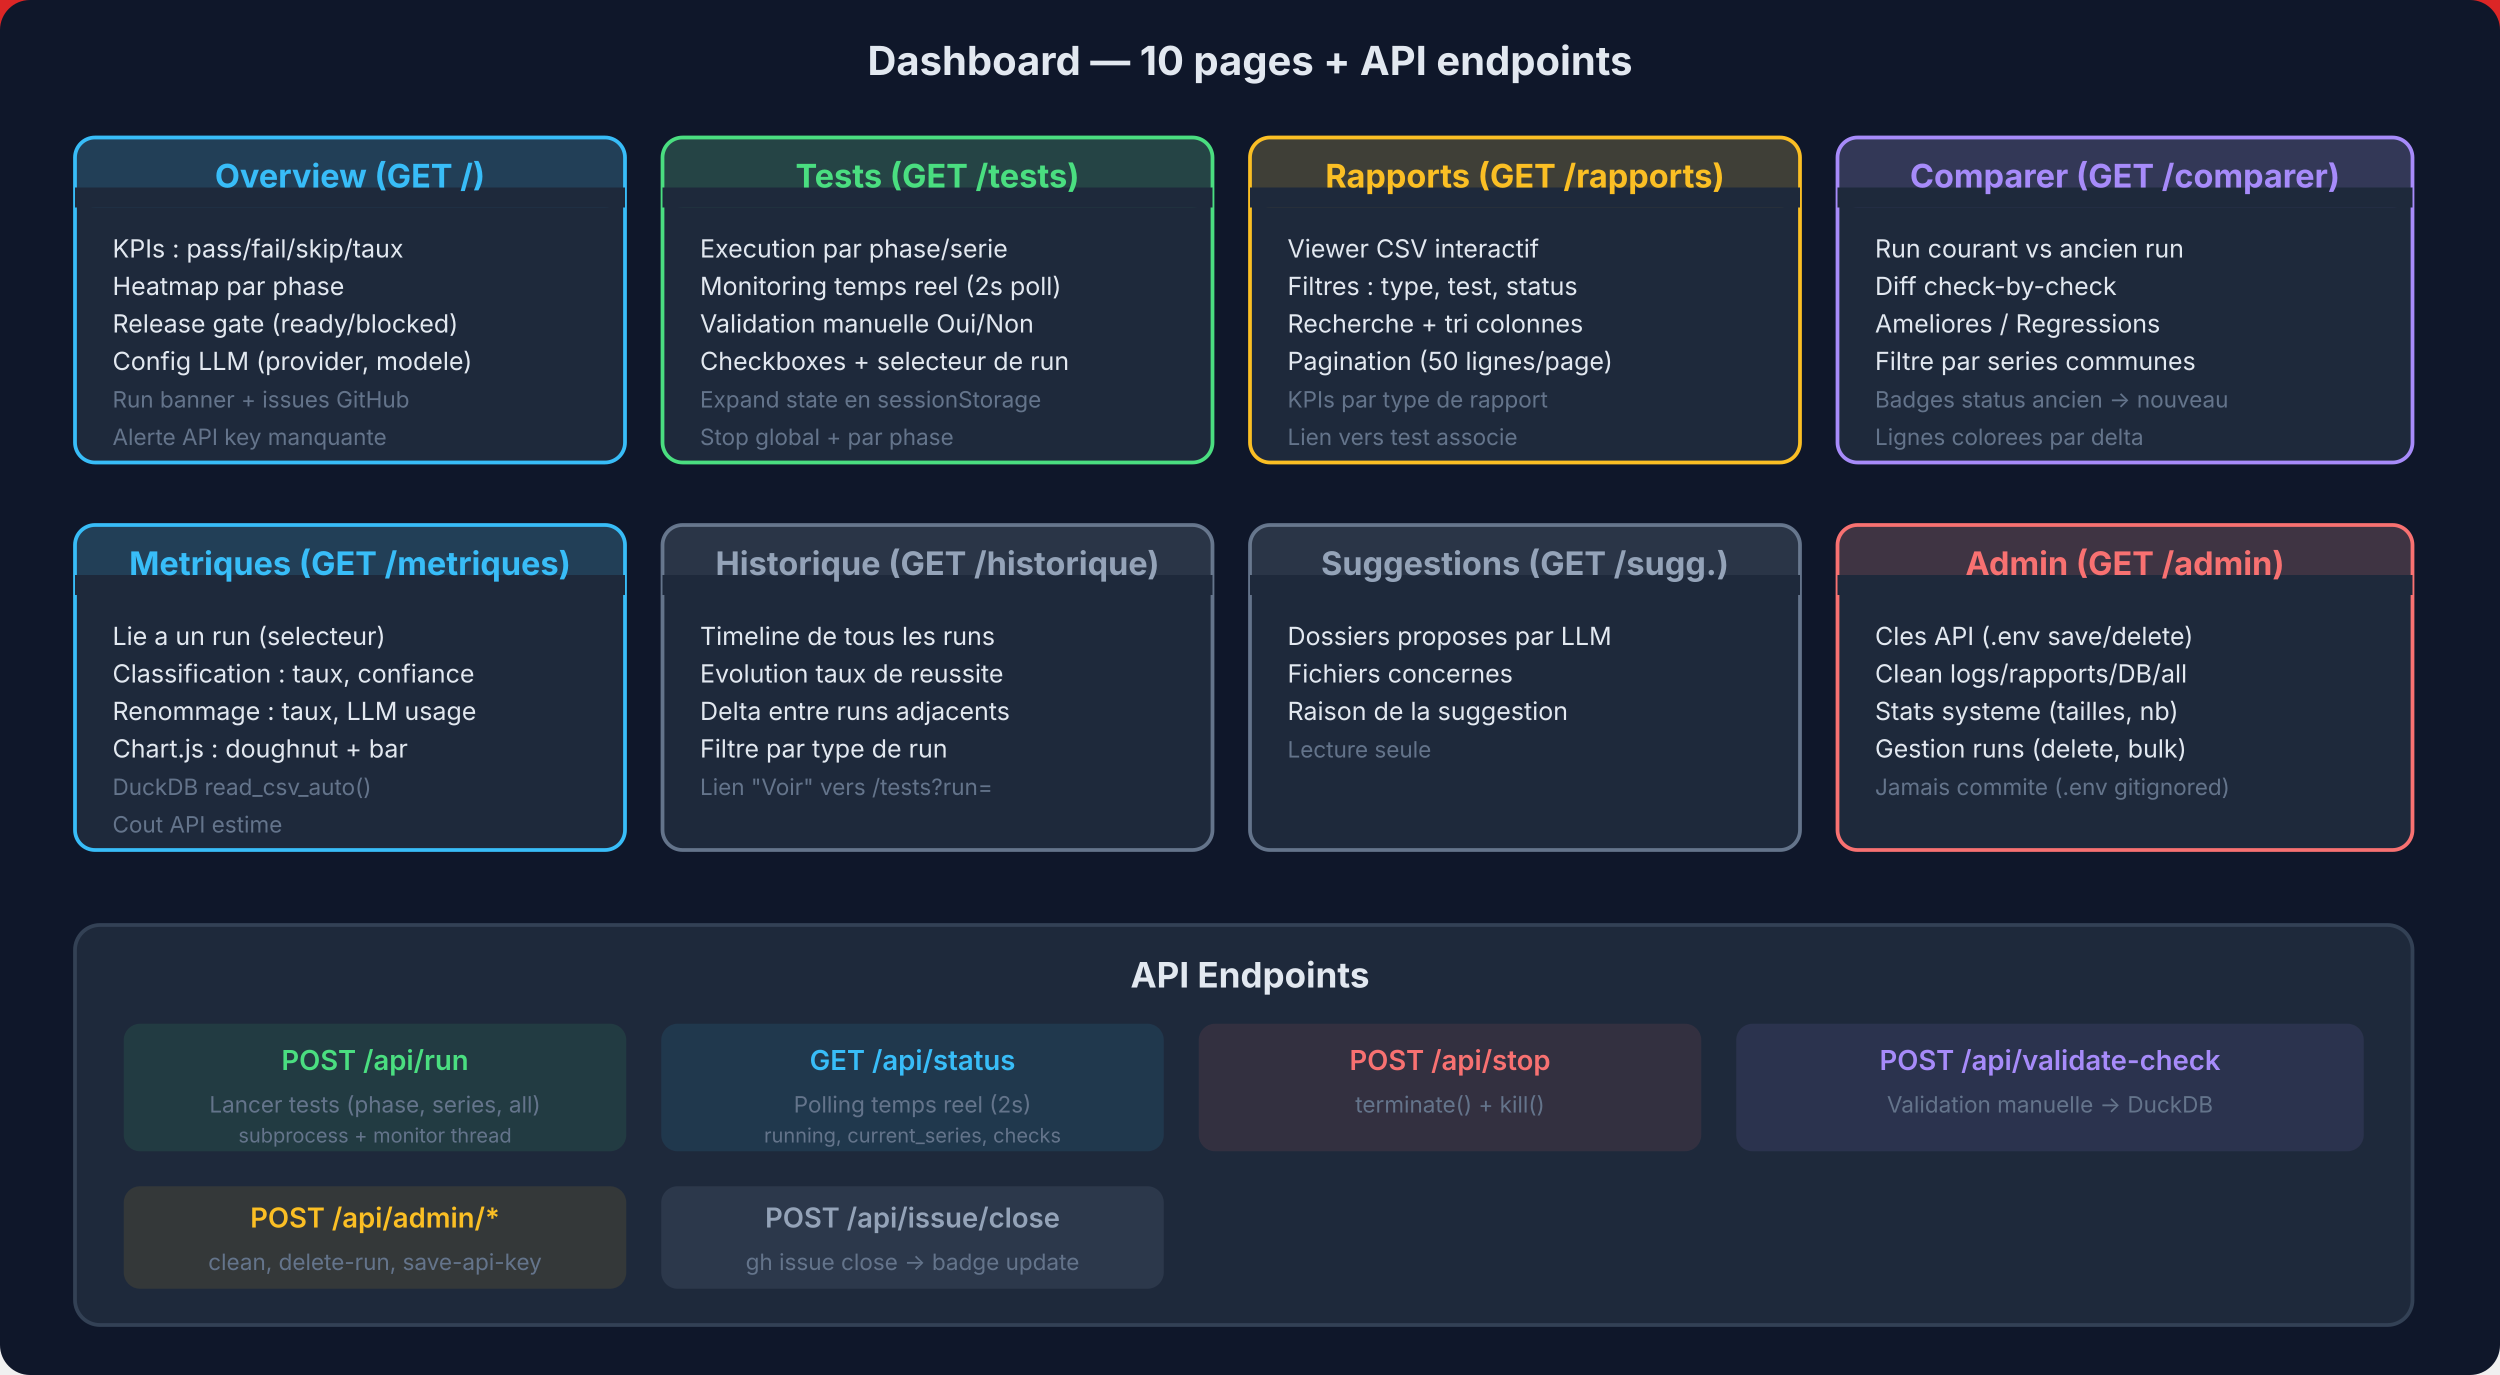
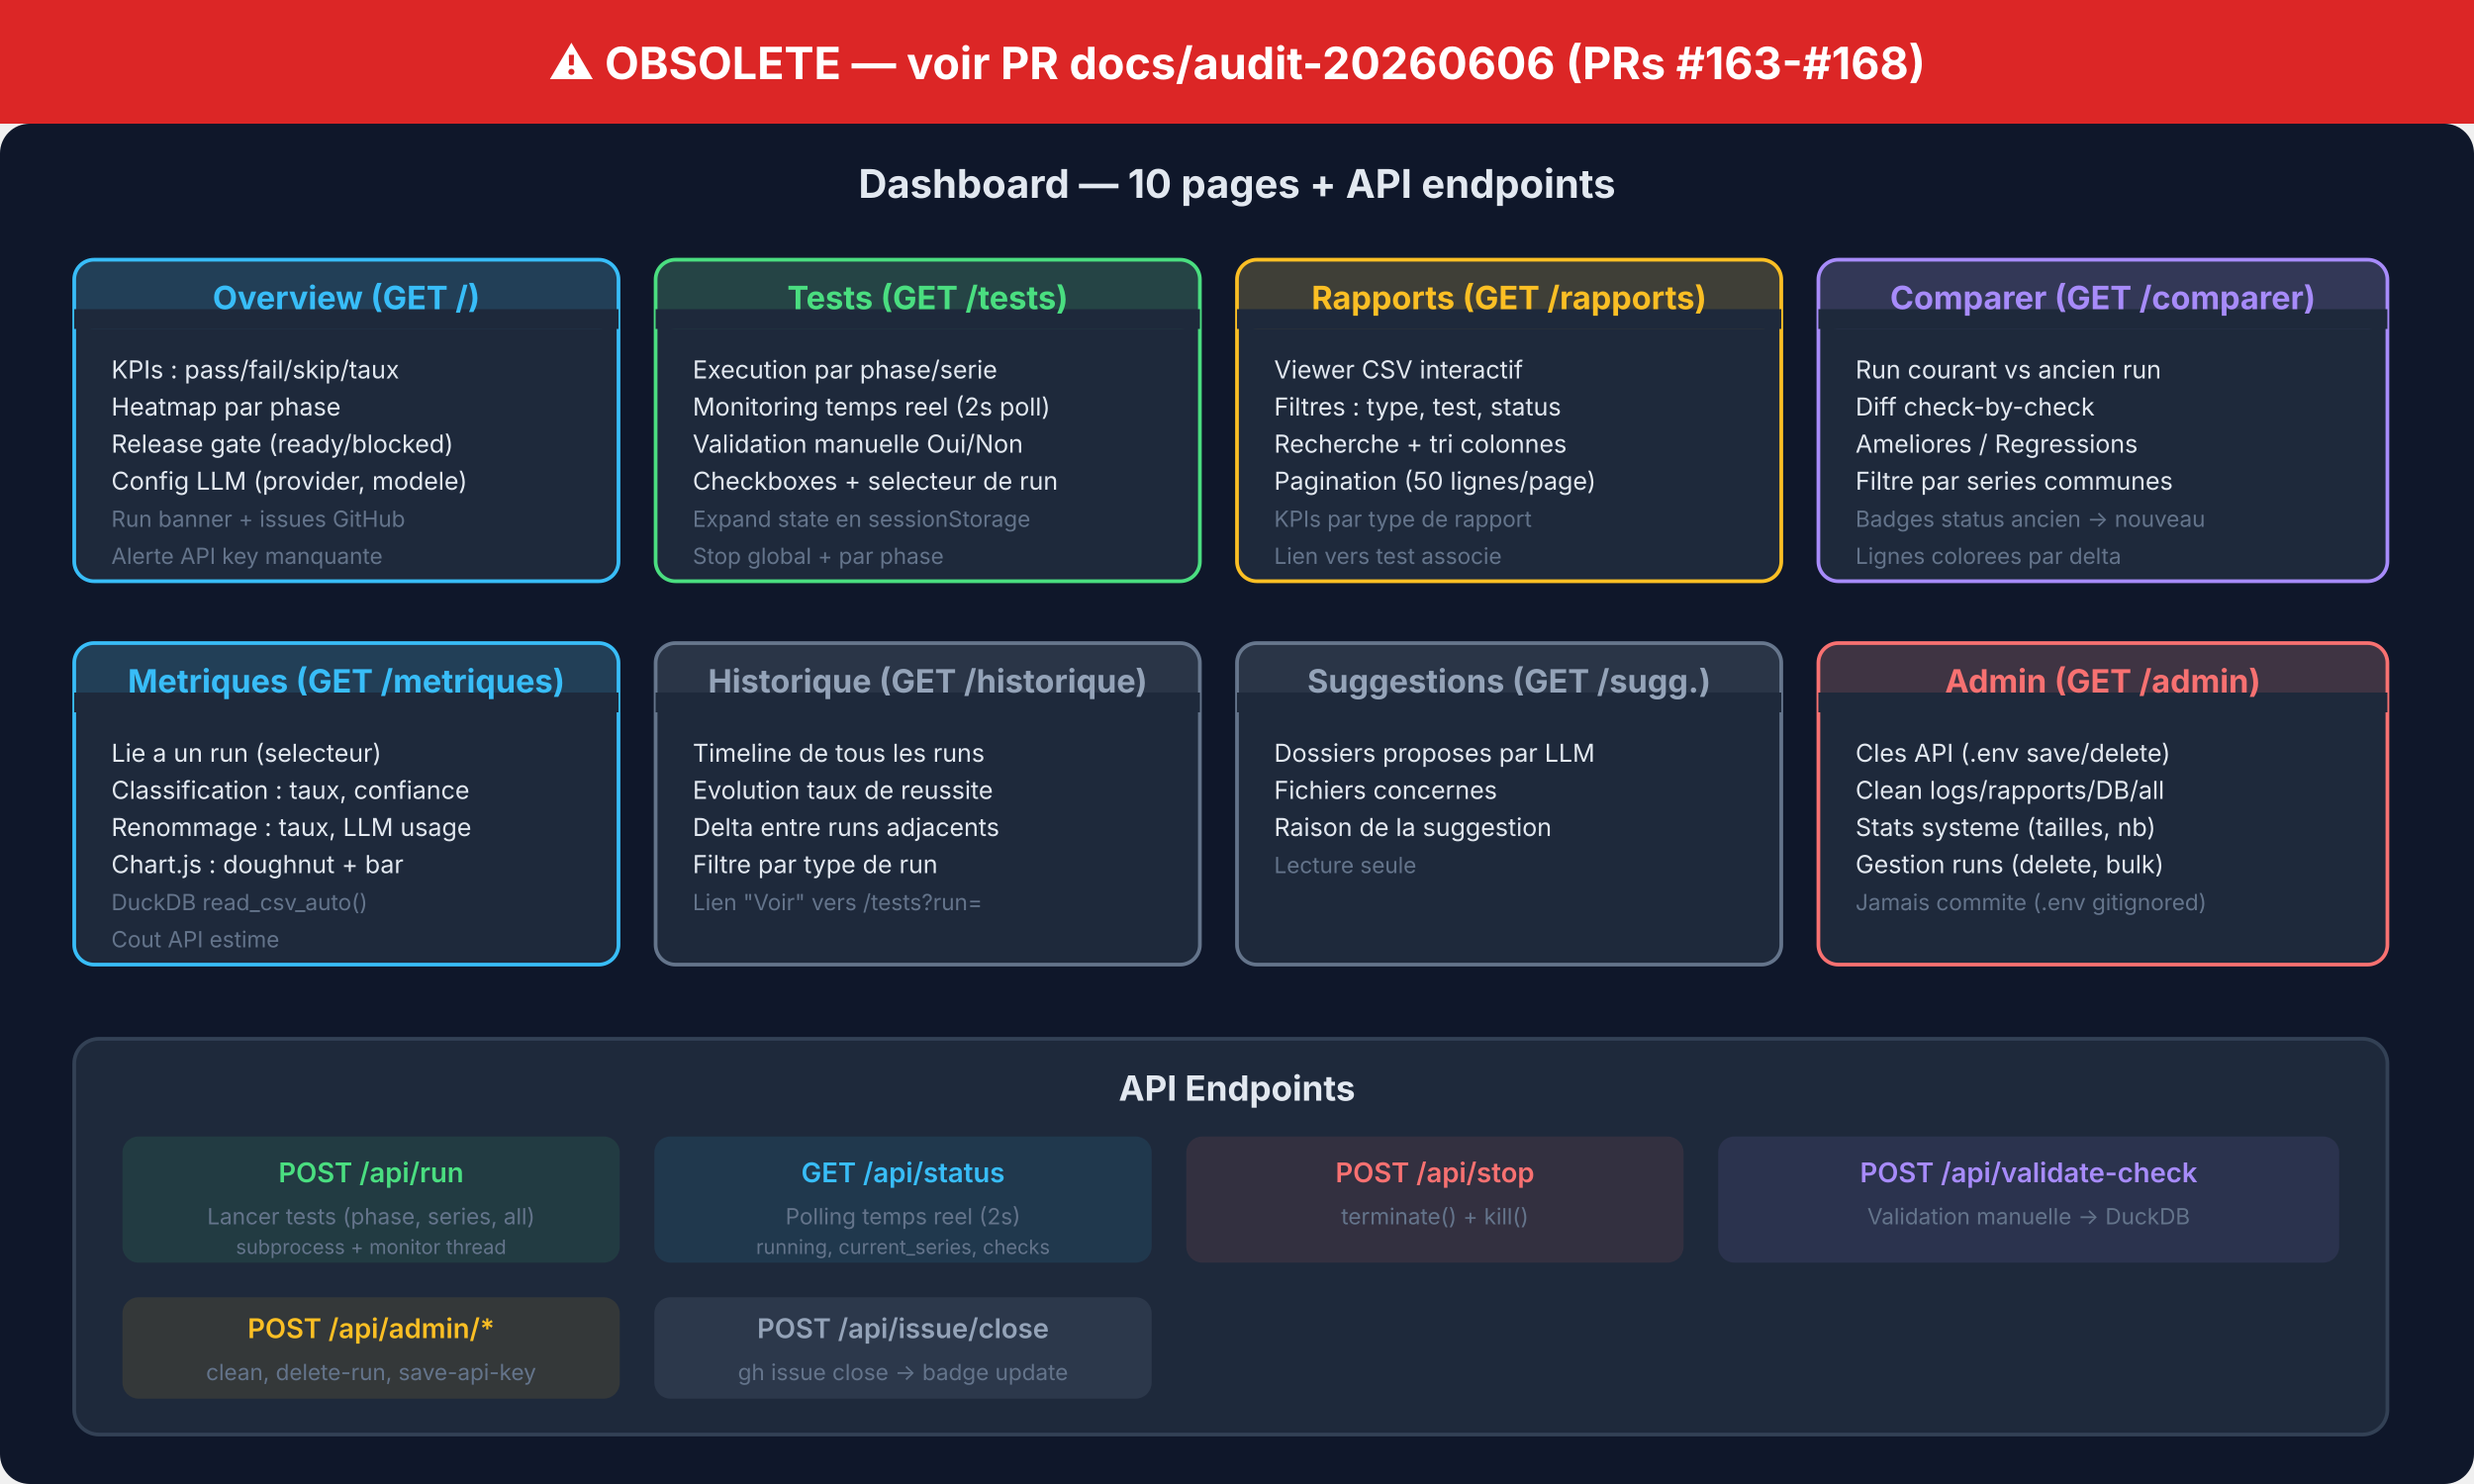
- <svg xmlns="http://www.w3.org/2000/svg" viewBox="0 0 1000 550" font-family="system-ui, -apple-system, sans-serif">
-   <rect x="0" y="0" width="1000" height="44" fill="#dc2626" />
-   <text x="500" y="29" fill="white" text-anchor="middle" font-weight="bold" font-size="17" font-family="system-ui, -apple-system, sans-serif">⚠ OBSOLETE — voir PR docs/audit-20260606 (PRs #163-#168)</text>
+ <svg xmlns="http://www.w3.org/2000/svg" viewBox="0 -50 1000 600" font-family="system-ui, -apple-system, sans-serif">
+   <rect x="0" y="-50" width="1000" height="50" fill="#dc2626" />
+   <text x="500" y="-18" fill="white" text-anchor="middle" font-weight="bold" font-size="18" font-family="system-ui, -apple-system, sans-serif">⚠ OBSOLETE — voir PR docs/audit-20260606 (PRs #163-#168)</text>
  <defs>
    <marker id="da" viewBox="0 0 10 10" refX="10" refY="5" markerWidth="8" markerHeight="8" orient="auto">
      <path d="M 0 0 L 10 5 L 0 10 z" fill="#64748b" />
    </marker>
  </defs>
  <rect width="1000" height="550" fill="#0f172a" rx="12" />
  <text x="500" y="30" text-anchor="middle" fill="#e2e8f0" font-size="16" font-weight="700">Dashboard — 10 pages + API endpoints</text>
  <g transform="translate(30, 55)">
    <rect x="0" y="0" width="220" height="130" rx="8" fill="#1e293b" stroke="#38bdf8" stroke-width="1.5" />
    <rect x="0" y="0" width="220" height="28" rx="8" fill="#38bdf8" opacity="0.15" />
    <rect x="0" y="20" width="220" height="8" fill="#1e293b" />
    <text x="110" y="20" text-anchor="middle" fill="#38bdf8" font-size="13" font-weight="700">Overview (GET /)</text>
    <text x="15" y="48" fill="#e2e8f0" font-size="10">KPIs : pass/fail/skip/taux</text>
    <text x="15" y="63" fill="#e2e8f0" font-size="10">Heatmap par phase</text>
    <text x="15" y="78" fill="#e2e8f0" font-size="10">Release gate (ready/blocked)</text>
    <text x="15" y="93" fill="#e2e8f0" font-size="10">Config LLM (provider, modele)</text>
    <text x="15" y="108" fill="#64748b" font-size="9">Run banner + issues GitHub</text>
    <text x="15" y="123" fill="#64748b" font-size="9">Alerte API key manquante</text>
  </g>
  <g transform="translate(265, 55)">
    <rect x="0" y="0" width="220" height="130" rx="8" fill="#1e293b" stroke="#4ade80" stroke-width="1.5" />
    <rect x="0" y="0" width="220" height="28" rx="8" fill="#4ade80" opacity="0.15" />
    <rect x="0" y="20" width="220" height="8" fill="#1e293b" />
    <text x="110" y="20" text-anchor="middle" fill="#4ade80" font-size="13" font-weight="700">Tests (GET /tests)</text>
    <text x="15" y="48" fill="#e2e8f0" font-size="10">Execution par phase/serie</text>
    <text x="15" y="63" fill="#e2e8f0" font-size="10">Monitoring temps reel (2s poll)</text>
    <text x="15" y="78" fill="#e2e8f0" font-size="10">Validation manuelle Oui/Non</text>
    <text x="15" y="93" fill="#e2e8f0" font-size="10">Checkboxes + selecteur de run</text>
    <text x="15" y="108" fill="#64748b" font-size="9">Expand state en sessionStorage</text>
    <text x="15" y="123" fill="#64748b" font-size="9">Stop global + par phase</text>
  </g>
  <g transform="translate(500, 55)">
    <rect x="0" y="0" width="220" height="130" rx="8" fill="#1e293b" stroke="#fbbf24" stroke-width="1.5" />
    <rect x="0" y="0" width="220" height="28" rx="8" fill="#fbbf24" opacity="0.15" />
    <rect x="0" y="20" width="220" height="8" fill="#1e293b" />
    <text x="110" y="20" text-anchor="middle" fill="#fbbf24" font-size="13" font-weight="700">Rapports (GET /rapports)</text>
    <text x="15" y="48" fill="#e2e8f0" font-size="10">Viewer CSV interactif</text>
    <text x="15" y="63" fill="#e2e8f0" font-size="10">Filtres : type, test, status</text>
    <text x="15" y="78" fill="#e2e8f0" font-size="10">Recherche + tri colonnes</text>
    <text x="15" y="93" fill="#e2e8f0" font-size="10">Pagination (50 lignes/page)</text>
    <text x="15" y="108" fill="#64748b" font-size="9">KPIs par type de rapport</text>
    <text x="15" y="123" fill="#64748b" font-size="9">Lien vers test associe</text>
  </g>
  <g transform="translate(735, 55)">
    <rect x="0" y="0" width="230" height="130" rx="8" fill="#1e293b" stroke="#a78bfa" stroke-width="1.5" />
    <rect x="0" y="0" width="230" height="28" rx="8" fill="#a78bfa" opacity="0.15" />
    <rect x="0" y="20" width="230" height="8" fill="#1e293b" />
    <text x="115" y="20" text-anchor="middle" fill="#a78bfa" font-size="13" font-weight="700">Comparer (GET /comparer)</text>
    <text x="15" y="48" fill="#e2e8f0" font-size="10">Run courant vs ancien run</text>
    <text x="15" y="63" fill="#e2e8f0" font-size="10">Diff check-by-check</text>
    <text x="15" y="78" fill="#e2e8f0" font-size="10">Ameliores / Regressions</text>
    <text x="15" y="93" fill="#e2e8f0" font-size="10">Filtre par series communes</text>
    <text x="15" y="108" fill="#64748b" font-size="9">Badges status ancien → nouveau</text>
    <text x="15" y="123" fill="#64748b" font-size="9">Lignes colorees par delta</text>
  </g>
  <g transform="translate(30, 210)">
    <rect x="0" y="0" width="220" height="130" rx="8" fill="#1e293b" stroke="#38bdf8" stroke-width="1.5" />
    <rect x="0" y="0" width="220" height="28" rx="8" fill="#38bdf8" opacity="0.15" />
    <rect x="0" y="20" width="220" height="8" fill="#1e293b" />
    <text x="110" y="20" text-anchor="middle" fill="#38bdf8" font-size="13" font-weight="700">Metriques (GET /metriques)</text>
    <text x="15" y="48" fill="#e2e8f0" font-size="10">Lie a un run (selecteur)</text>
    <text x="15" y="63" fill="#e2e8f0" font-size="10">Classification : taux, confiance</text>
    <text x="15" y="78" fill="#e2e8f0" font-size="10">Renommage : taux, LLM usage</text>
    <text x="15" y="93" fill="#e2e8f0" font-size="10">Chart.js : doughnut + bar</text>
    <text x="15" y="108" fill="#64748b" font-size="9">DuckDB read_csv_auto()</text>
    <text x="15" y="123" fill="#64748b" font-size="9">Cout API estime</text>
  </g>
  <g transform="translate(265, 210)">
    <rect x="0" y="0" width="220" height="130" rx="8" fill="#1e293b" stroke="#64748b" stroke-width="1.5" />
    <rect x="0" y="0" width="220" height="28" rx="8" fill="#94a3b8" opacity="0.1" />
    <rect x="0" y="20" width="220" height="8" fill="#1e293b" />
    <text x="110" y="20" text-anchor="middle" fill="#94a3b8" font-size="13" font-weight="700">Historique (GET /historique)</text>
    <text x="15" y="48" fill="#e2e8f0" font-size="10">Timeline de tous les runs</text>
    <text x="15" y="63" fill="#e2e8f0" font-size="10">Evolution taux de reussite</text>
    <text x="15" y="78" fill="#e2e8f0" font-size="10">Delta entre runs adjacents</text>
    <text x="15" y="93" fill="#e2e8f0" font-size="10">Filtre par type de run</text>
    <text x="15" y="108" fill="#64748b" font-size="9">Lien "Voir" vers /tests?run=</text>
  </g>
  <g transform="translate(500, 210)">
    <rect x="0" y="0" width="220" height="130" rx="8" fill="#1e293b" stroke="#64748b" stroke-width="1.5" />
    <rect x="0" y="0" width="220" height="28" rx="8" fill="#94a3b8" opacity="0.1" />
    <rect x="0" y="20" width="220" height="8" fill="#1e293b" />
    <text x="110" y="20" text-anchor="middle" fill="#94a3b8" font-size="13" font-weight="700">Suggestions (GET /sugg.)</text>
    <text x="15" y="48" fill="#e2e8f0" font-size="10">Dossiers proposes par LLM</text>
    <text x="15" y="63" fill="#e2e8f0" font-size="10">Fichiers concernes</text>
    <text x="15" y="78" fill="#e2e8f0" font-size="10">Raison de la suggestion</text>
    <text x="15" y="93" fill="#64748b" font-size="9">Lecture seule</text>
  </g>
  <g transform="translate(735, 210)">
    <rect x="0" y="0" width="230" height="130" rx="8" fill="#1e293b" stroke="#f87171" stroke-width="1.5" />
    <rect x="0" y="0" width="230" height="28" rx="8" fill="#f87171" opacity="0.15" />
    <rect x="0" y="20" width="230" height="8" fill="#1e293b" />
    <text x="115" y="20" text-anchor="middle" fill="#f87171" font-size="13" font-weight="700">Admin (GET /admin)</text>
    <text x="15" y="48" fill="#e2e8f0" font-size="10">Cles API (.env save/delete)</text>
    <text x="15" y="63" fill="#e2e8f0" font-size="10">Clean logs/rapports/DB/all</text>
    <text x="15" y="78" fill="#e2e8f0" font-size="10">Stats systeme (tailles, nb)</text>
    <text x="15" y="93" fill="#e2e8f0" font-size="10">Gestion runs (delete, bulk)</text>
    <text x="15" y="108" fill="#64748b" font-size="9">Jamais commite (.env gitignored)</text>
  </g>
  <rect x="30" y="370" width="935" height="160" rx="10" fill="#1e293b" stroke="#334155" stroke-width="1.5" />
  <text x="500" y="395" text-anchor="middle" fill="#e2e8f0" font-size="14" font-weight="700">API Endpoints</text>
  <g transform="translate(50, 410)">
    <rect x="0" y="0" width="200" height="50" rx="6" fill="#4ade80" opacity="0.1" stroke="#4ade80" stroke-width="1" />
    <text x="100" y="18" text-anchor="middle" fill="#4ade80" font-size="11" font-weight="600">POST /api/run</text>
    <text x="100" y="35" text-anchor="middle" fill="#64748b" font-size="9">Lancer tests (phase, series, all)</text>
    <text x="100" y="47" text-anchor="middle" fill="#64748b" font-size="8">subprocess + monitor thread</text>
  </g>
  <g transform="translate(265, 410)">
    <rect x="0" y="0" width="200" height="50" rx="6" fill="#38bdf8" opacity="0.1" stroke="#38bdf8" stroke-width="1" />
    <text x="100" y="18" text-anchor="middle" fill="#38bdf8" font-size="11" font-weight="600">GET /api/status</text>
    <text x="100" y="35" text-anchor="middle" fill="#64748b" font-size="9">Polling temps reel (2s)</text>
    <text x="100" y="47" text-anchor="middle" fill="#64748b" font-size="8">running, current_series, checks</text>
  </g>
  <g transform="translate(480, 410)">
    <rect x="0" y="0" width="200" height="50" rx="6" fill="#f87171" opacity="0.1" stroke="#f87171" stroke-width="1" />
    <text x="100" y="18" text-anchor="middle" fill="#f87171" font-size="11" font-weight="600">POST /api/stop</text>
    <text x="100" y="35" text-anchor="middle" fill="#64748b" font-size="9">terminate() + kill()</text>
  </g>
  <g transform="translate(695, 410)">
    <rect x="0" y="0" width="250" height="50" rx="6" fill="#a78bfa" opacity="0.1" stroke="#a78bfa" stroke-width="1" />
    <text x="125" y="18" text-anchor="middle" fill="#a78bfa" font-size="11" font-weight="600">POST /api/validate-check</text>
    <text x="125" y="35" text-anchor="middle" fill="#64748b" font-size="9">Validation manuelle → DuckDB</text>
  </g>
  <g transform="translate(50, 475)">
    <rect x="0" y="0" width="200" height="40" rx="6" fill="#fbbf24" opacity="0.1" stroke="#fbbf24" stroke-width="1" />
    <text x="100" y="16" text-anchor="middle" fill="#fbbf24" font-size="11" font-weight="600">POST /api/admin/*</text>
    <text x="100" y="33" text-anchor="middle" fill="#64748b" font-size="9">clean, delete-run, save-api-key</text>
  </g>
  <g transform="translate(265, 475)">
    <rect x="0" y="0" width="200" height="40" rx="6" fill="#64748b" opacity="0.2" stroke="#64748b" stroke-width="1" />
    <text x="100" y="16" text-anchor="middle" fill="#94a3b8" font-size="11" font-weight="600">POST /api/issue/close</text>
    <text x="100" y="33" text-anchor="middle" fill="#64748b" font-size="9">gh issue close → badge update</text>
  </g>
</svg>
